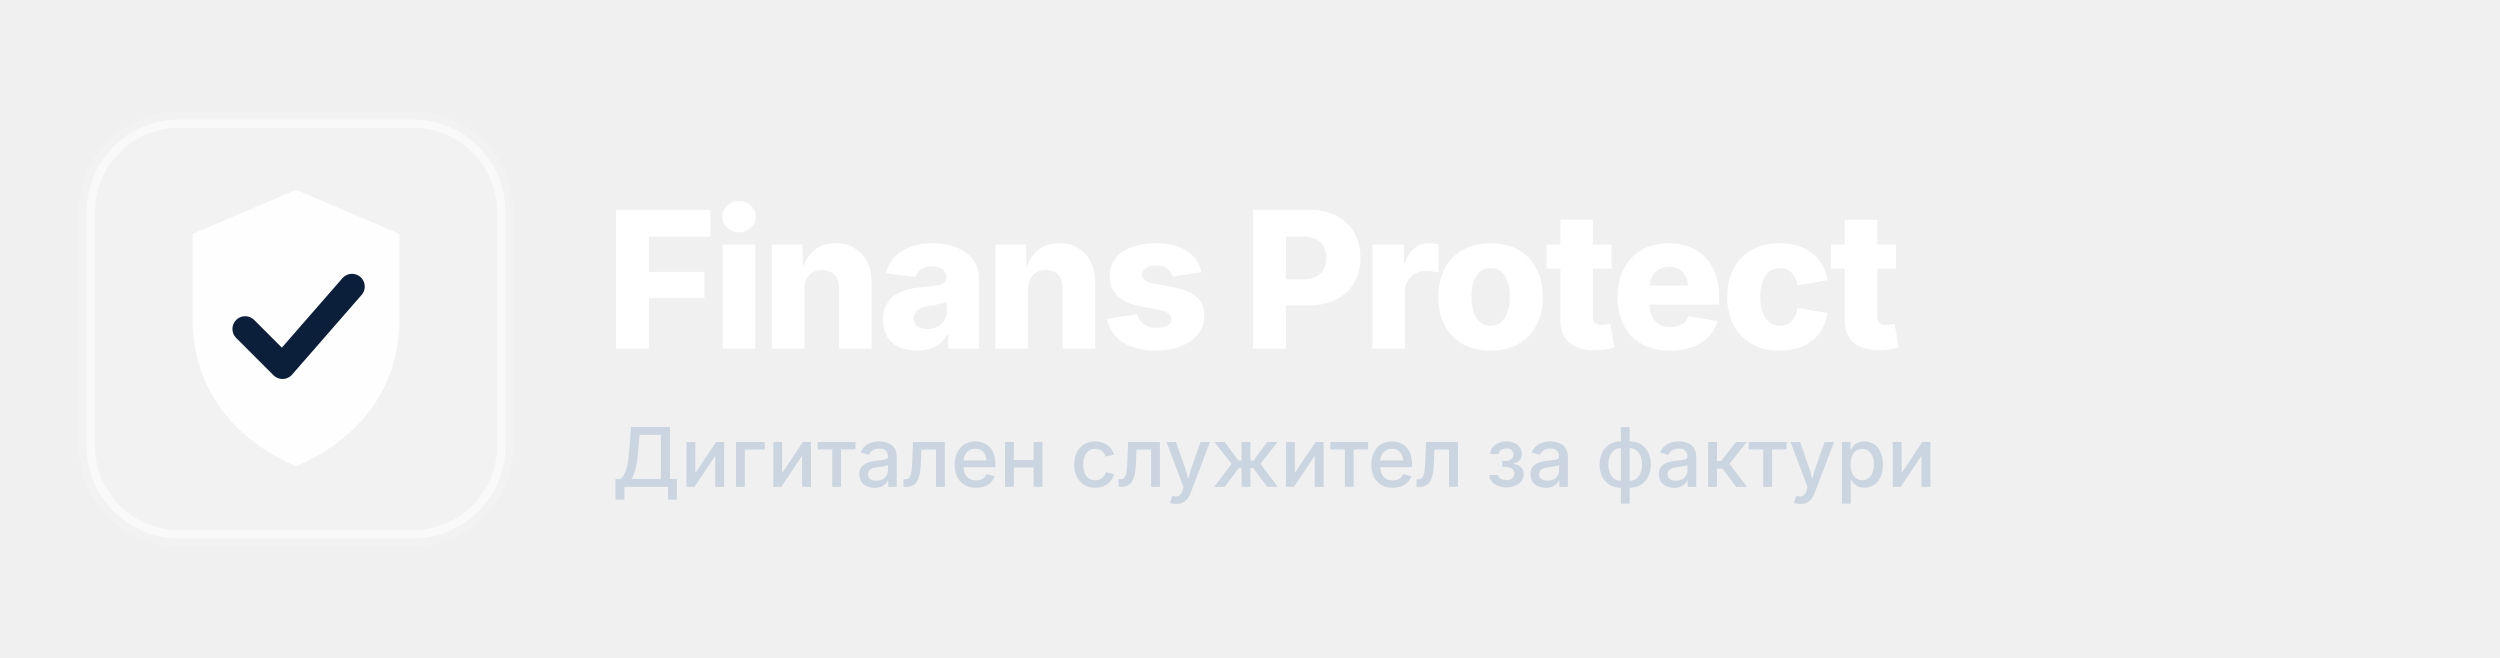
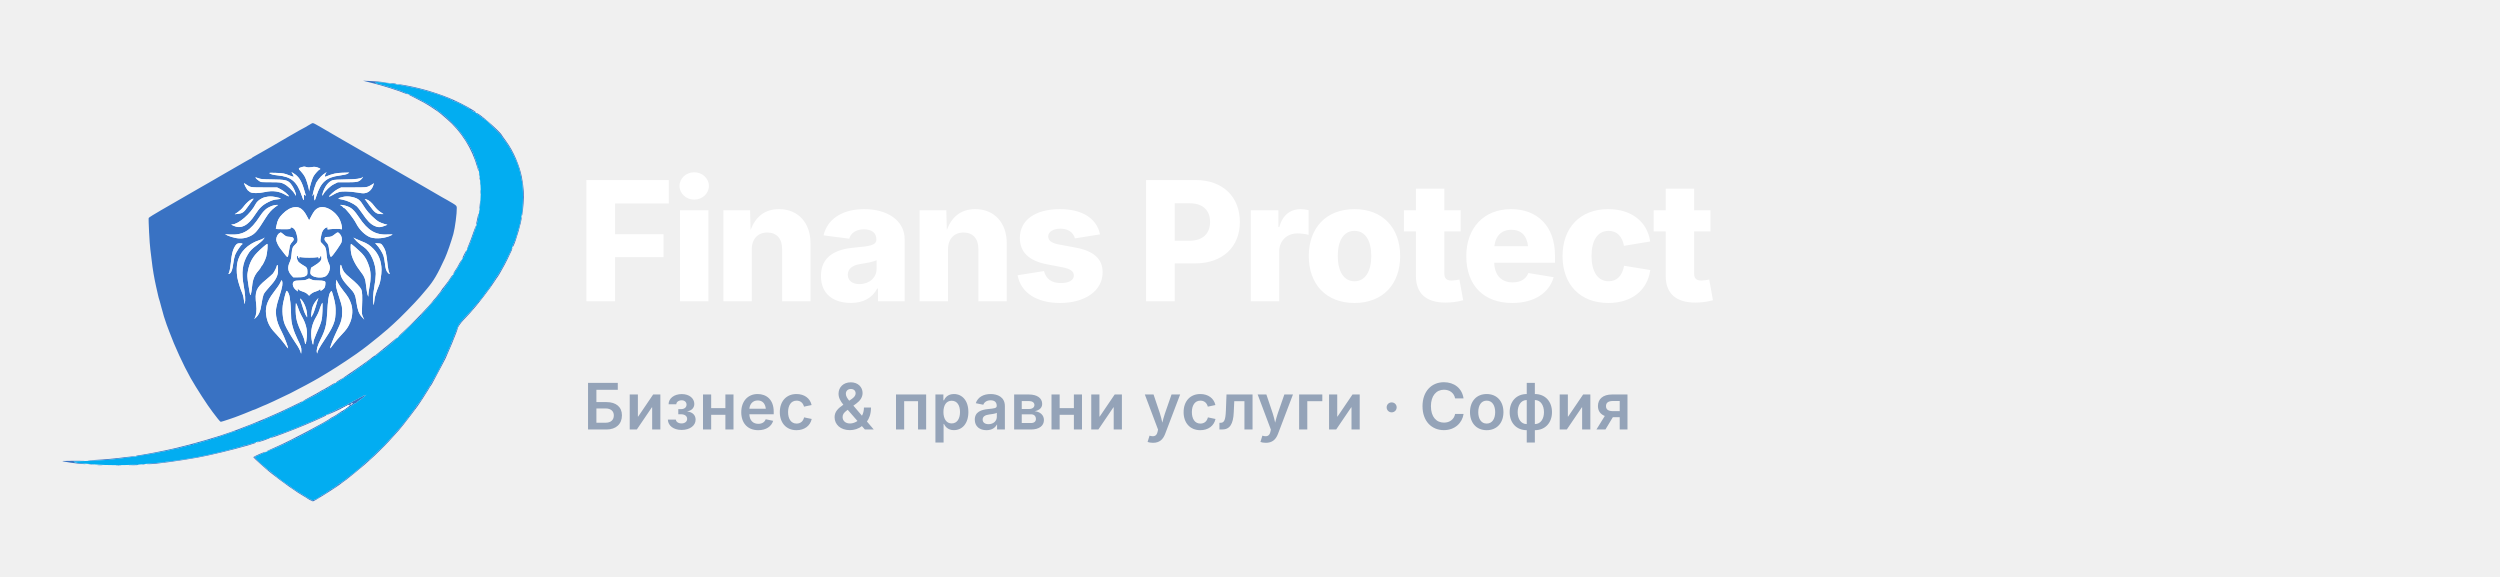
- <svg xmlns="http://www.w3.org/2000/svg" xmlns:xlink="http://www.w3.org/1999/xlink" viewBox="0 0 760 200" width="760" height="200" role="img" aria-label="Finans Protect">
+ <svg xmlns="http://www.w3.org/2000/svg" viewBox="0 0 780 180" width="780" height="180" role="img" aria-label="Finans Protect">
  <defs>
-     <symbol id="markWhite" viewBox="0 0 512 512">
-       <rect width="512" height="512" rx="116" fill="#FFFFFF" opacity="0.12" />
-       <rect x="14" y="14" width="484" height="484" rx="104" fill="none" stroke="#FFFFFF" stroke-width="10" opacity="0.5" />
-       <path d="M256 92 L378 144 V244 C378 326 330 386 256 418 C182 386 134 326 134 244 V144 Z" fill="#FFFFFF" opacity="0.96" />
-       <path d="M196 256 L240 300 L322 206" fill="none" stroke="#0B1F3A" stroke-width="30" stroke-linecap="round" stroke-linejoin="round" />
-     </symbol>
+     <g id="lionLogoMarkWhite" transform="translate(0, 960) scale(0.1, -0.1)">
+       <path fill="#3972C3" d="M6135 8432 c176 -45 439 -129 544 -174 24 -10 46 -17 48 -14 4 4 -17 14 -92 47 -11 4 -63 22 -115 39 -52 17 -102 34 -110 37 -8 3 -19 7 -25 8 -5 2 -39 12 -75 23 -36 11 -84 23 -107 27 -31 5 -40 10 -36 21 4 10 14 13 32 10 14 -3 67 -7 116 -10 l90 -4 -95 13 c-52 7 -156 16 -230 19 l-135 6 190 -48z M6450 8429 c60 -10 108 -9 55 2 -22 4 -53 8 -70 7 -22 0 -19 -3 15 -9z M6580 8410 c19 -5 71 -15 115 -24 129 -25 181 -36 256 -56 108 -29 157 -43 204 -58 28 -9 53 -17 58 -18 4 -1 8 -2 10 -4 1 -1 9 -3 17 -5 18 -4 141 -51 185 -70 17 -7 45 -19 63 -26 17 -8 32 -18 32 -22 0 -5 4 -6 8 -3 10 6 207 -88 217 -103 3 -6 10 -9 15 -6 4 3 13 -2 20 -10 7 -8 19 -15 27 -15 8 0 11 -4 8 -10 -3 -5 -1 -11 4 -11 6 -1 16 -2 21 -3 6 0 15 -8 20 -16 5 -8 10 -12 10 -7 0 4 11 0 25 -9 14 -9 25 -12 25 -8 -1 19 -229 147 -390 218 -237 106 -536 198 -810 250 -123 24 -223 35 -140 16z M6741 8236 c3 -3 69 -37 147 -75 78 -39 174 -92 213 -118 39 -26 78 -52 87 -58 32 -19 87 -59 123 -89 20 -17 62 -53 94 -81 255 -217 449 -523 538 -850 20 -74 25 -83 24 -48 -1 23 -4 40 -8 37 -4 -2 -10 16 -13 39 -4 24 -20 76 -36 116 -17 40 -30 80 -30 88 0 8 -8 27 -18 41 -21 31 -36 63 -34 75 1 4 -3 7 -9 7 -5 0 -8 4 -5 9 3 5 -1 15 -10 22 -9 7 -27 33 -40 58 -50 93 -159 233 -264 340 -47 47 -90 88 -95 91 -11 5 -49 36 -77 63 -10 9 -22 17 -26 17 -4 0 -25 16 -47 35 -21 20 -52 42 -69 50 -17 8 -44 26 -60 40 -16 14 -33 25 -37 25 -5 0 -41 19 -81 43 -40 23 -102 55 -138 72 -36 16 -71 34 -78 39 -14 10 -60 21 -51 12z M7935 7908 c3 -8 21 -22 40 -32 19 -11 35 -23 35 -28 0 -4 7 -8 16 -8 8 0 13 -4 10 -9 -3 -4 7 -14 22 -20 15 -7 34 -18 42 -25 37 -30 280 -279 276 -283 -2 -3 2 -12 9 -21 98 -119 147 -203 239 -402 29 -64 63 -173 77 -245 5 -27 11 -59 13 -70 2 -11 6 -31 10 -45 24 -95 25 -356 1 -570 -4 -43 -4 -43 5 -10 5 19 15 105 21 190 12 162 6 274 -27 455 -39 211 -147 461 -274 635 -39 52 -73 101 -77 109 -30 65 -460 437 -438 379z M5001 7705 c-29 -19 -55 -35 -58 -35 -5 0 -186 -101 -224 -125 -9 -5 -34 -20 -55 -31 -22 -12 -86 -50 -144 -84 -58 -35 -125 -74 -150 -88 -25 -14 -101 -58 -170 -97 -69 -40 -141 -81 -160 -91 -19 -10 -36 -22 -38 -26 -2 -5 -7 -8 -12 -8 -7 0 -98 -52 -530 -302 -85 -50 -175 -102 -200 -116 -25 -14 -88 -50 -140 -80 -52 -30 -108 -63 -125 -72 -16 -10 -75 -43 -130 -75 -55 -32 -113 -66 -130 -75 -16 -9 -48 -28 -71 -41 -23 -13 -134 -77 -248 -143 -114 -65 -210 -126 -214 -134 -7 -20 16 -467 29 -552 5 -36 16 -123 24 -195 16 -145 43 -302 75 -445 12 -52 28 -124 36 -159 8 -35 16 -67 19 -71 3 -4 18 -61 35 -126 30 -118 69 -246 95 -314 8 -19 30 -78 49 -130 90 -245 246 -584 369 -802 103 -181 297 -482 387 -598 28 -36 68 -89 90 -117 22 -29 46 -53 53 -53 15 0 267 85 312 105 17 7 62 25 100 39 39 15 89 36 113 46 23 11 47 20 52 20 5 0 43 16 84 35 41 19 77 35 80 35 12 0 316 141 471 218 151 76 419 220 500 269 28 17 95 57 150 90 178 106 517 332 630 421 6 4 39 30 75 57 80 61 314 252 355 291 17 16 60 54 95 86 97 84 377 370 465 473 42 50 95 113 119 140 117 138 184 252 314 535 41 91 107 281 147 422 29 105 63 366 60 458 -2 32 -7 39 -71 78 -38 24 -80 48 -94 55 -14 7 -56 31 -95 53 -112 66 -267 155 -310 180 -55 30 -349 200 -710 409 -142 82 -148 86 -267 154 -59 33 -121 69 -137 78 -16 10 -88 51 -158 91 -70 40 -135 77 -143 82 -79 47 -182 107 -215 125 -22 12 -70 41 -108 63 -37 23 -69 42 -72 42 -2 0 -30 16 -62 35 -32 19 -65 35 -73 35 -9 0 -39 -16 -69 -35z m-41 -735 c23 -7 53 -7 90 0 43 8 64 7 102 -6 26 -8 48 -20 48 -25 0 -5 -4 -9 -8 -9 -15 0 -83 -74 -109 -117 -25 -43 -72 -196 -74 -243 l-2 -25 -4 25 c-10 62 -46 179 -69 226 -14 28 -46 72 -71 98 -51 50 -50 58 7 74 47 14 50 14 90 2z m-312 -140 c45 -18 85 -31 88 -28 2 3 -5 23 -18 44 l-22 38 33 -20 c87 -50 140 -128 183 -269 33 -104 42 -146 28 -122 -18 29 -28 19 -26 -25 5 -76 -6 -71 -35 17 -85 252 -183 337 -419 360 -75 7 -136 23 -149 39 -7 8 28 9 122 5 119 -5 140 -9 215 -39z m651 34 c-7 -9 -15 -28 -17 -41 -2 -21 0 -24 15 -18 113 48 183 64 295 67 l116 3 -29 -19 c-19 -12 -71 -24 -142 -33 -232 -30 -329 -116 -407 -363 -26 -80 -28 -83 -34 -52 -4 17 -5 46 -1 62 7 34 -10 42 -20 9 -4 -11 -8 -19 -10 -17 -6 5 33 160 45 180 6 10 10 22 10 28 0 27 81 134 129 170 57 43 72 50 50 24z m-939 -109 c222 -2 268 -12 320 -71 35 -41 73 -113 89 -168 13 -49 7 -57 -13 -19 -28 55 -132 152 -192 181 -56 26 -67 27 -214 28 -200 0 -191 -1 -236 35 -61 48 -62 60 -1 37 45 -18 77 -21 247 -23z m1574 23 c-57 -67 -75 -72 -264 -73 l-165 0 -67 -33 c-65 -32 -155 -118 -187 -180 -19 -36 -22 -21 -7 30 34 110 101 196 173 219 24 8 108 13 225 14 176 2 267 13 293 36 18 17 18 9 -1 -13z m-1974 -144 c31 -17 59 -19 260 -19 l225 0 56 -28 c58 -28 149 -105 149 -125 0 -7 -22 2 -49 18 -112 69 -227 86 -373 54 -109 -24 -217 -23 -254 0 -16 11 -34 24 -39 30 -17 18 -52 79 -60 105 l-7 24 28 -20 c16 -11 45 -29 64 -39z m2164 12 c-21 -61 -71 -112 -125 -126 -37 -11 -61 -10 -149 6 -58 10 -150 19 -205 19 -107 0 -136 -8 -239 -68 -27 -15 -50 -26 -52 -24 -11 11 99 108 151 133 l60 29 220 0 c204 0 223 2 265 21 25 12 54 29 65 38 11 8 21 16 22 16 1 0 -5 -20 -13 -44z m-1704 -199 c106 -21 114 -33 29 -40 -57 -5 -92 -16 -154 -46 -102 -50 -158 -103 -230 -215 -71 -110 -131 -171 -202 -203 -63 -29 -114 -27 -186 6 -40 18 -41 19 -13 20 108 3 323 191 406 355 27 53 96 104 163 120 78 18 106 18 187 3z m1349 -2 c43 -10 80 -26 102 -44 34 -28 47 -45 121 -161 44 -67 166 -187 228 -223 25 -14 70 -32 99 -40 l54 -14 -43 -17 c-79 -32 -123 -32 -187 -1 -70 35 -121 87 -209 217 -37 54 -83 113 -103 129 -55 46 -169 98 -241 110 -83 14 -92 23 -38 37 99 26 128 27 217 7z m-1766 -72 c-22 -27 -58 -76 -81 -110 -54 -80 -88 -103 -160 -110 l-57 -6 55 37 c30 21 71 58 90 84 60 82 142 150 183 152 5 0 -9 -21 -30 -47z m2065 -1 c20 -15 55 -54 79 -87 26 -35 68 -76 100 -97 l57 -38 -35 0 c-88 0 -118 22 -211 152 -18 25 -44 61 -57 79 l-25 32 29 -7 c15 -4 44 -19 63 -34z m-1656 -100 c-68 -51 -113 -102 -169 -192 -142 -228 -179 -272 -269 -316 -80 -39 -166 -50 -258 -31 -42 9 -100 26 -129 40 l-52 24 88 -5 c230 -12 359 67 522 319 37 58 92 118 128 142 44 28 120 56 156 56 l35 1 -52 -38z m1229 24 c100 -30 148 -72 233 -200 158 -237 293 -317 516 -303 75 4 82 4 60 -9 -104 -57 -276 -75 -375 -40 -89 33 -192 132 -246 239 -51 98 -192 277 -219 277 -5 0 -10 3 -10 8 0 4 -12 15 -27 24 l-28 17 25 1 c14 0 46 -7 71 -14z m-738 -87 c20 -23 51 -70 68 -105 18 -35 33 -64 34 -64 1 0 18 33 38 73 21 39 48 84 61 99 74 82 186 80 304 -6 78 -58 127 -124 152 -204 21 -66 26 -127 11 -118 -13 9 -151 9 -203 1 -45 -7 -46 -6 -41 15 5 20 3 21 -18 15 -41 -11 -76 -59 -88 -117 -26 -134 -27 -124 19 -170 54 -54 61 -73 70 -183 6 -65 16 -106 35 -149 22 -46 26 -67 22 -101 -8 -52 -34 -102 -68 -128 -55 -41 -206 -31 -254 17 -19 19 -21 29 -15 74 3 28 8 53 11 55 2 2 29 18 59 37 90 55 120 88 120 132 0 21 -4 38 -10 38 -5 0 -10 -6 -10 -14 0 -7 -7 -19 -15 -26 -12 -10 -15 -9 -15 5 0 13 -6 15 -30 10 -42 -9 -216 -9 -269 0 -39 6 -43 5 -37 -10 5 -15 4 -16 -9 -5 -8 7 -15 19 -15 26 0 8 -4 14 -10 14 -18 0 -10 -63 12 -96 12 -17 47 -45 79 -63 75 -41 84 -53 84 -119 0 -53 -2 -57 -35 -76 -28 -17 -52 -21 -124 -21 l-88 0 -38 42 c-58 66 -65 135 -24 223 19 40 28 80 33 145 8 101 17 121 69 169 43 40 46 68 18 176 -17 67 -43 103 -83 115 -18 5 -23 2 -23 -12 0 -16 -11 -18 -130 -18 -110 0 -129 2 -126 15 3 8 8 31 11 50 17 90 40 134 105 200 71 72 139 111 210 120 60 8 106 -10 153 -61z m-343 -416 c37 -32 51 -38 102 -41 51 -4 61 -8 70 -28 9 -20 6 -29 -24 -63 -23 -25 -38 -52 -41 -77 -23 -151 -30 -184 -41 -184 -7 0 -33 27 -57 61 -24 33 -54 73 -67 87 -33 40 -72 122 -72 154 0 41 24 93 51 112 13 9 26 16 29 16 4 0 26 -17 50 -37z m984 7 c32 -38 42 -91 27 -141 -10 -34 -149 -234 -175 -251 -19 -13 -28 8 -38 89 -15 118 -16 121 -54 162 -28 31 -33 45 -28 65 6 24 11 26 56 26 54 0 75 9 128 52 43 35 52 35 84 -2z m-1341 -95 c-15 -20 -62 -61 -103 -92 -95 -71 -129 -105 -166 -168 -97 -162 -116 -315 -69 -566 24 -131 30 -239 16 -289 -5 -18 -9 -6 -14 48 -4 40 -14 90 -23 110 -120 283 -136 494 -51 672 58 120 188 224 343 274 28 9 60 23 70 31 28 21 28 19 -3 -20z m1722 -32 c90 -34 138 -64 202 -130 93 -94 142 -220 143 -368 0 -79 -20 -210 -39 -256 -57 -135 -82 -218 -88 -292 -5 -62 -9 -75 -14 -52 -14 62 -8 174 16 309 14 77 25 177 25 221 0 185 -92 390 -212 471 -57 38 -119 91 -152 131 l-27 32 38 -20 c21 -10 70 -31 108 -46z m-2085 -42 c0 -5 -4 -11 -8 -13 -19 -7 -102 -132 -120 -181 -11 -28 -25 -95 -32 -147 -13 -103 -30 -155 -58 -176 -27 -21 -32 -16 -15 18 9 18 22 87 29 157 14 142 28 208 57 266 32 67 55 85 104 85 24 0 43 -4 43 -9z m2458 -46 c46 -71 58 -123 80 -336 5 -47 16 -100 25 -117 18 -37 9 -41 -21 -9 -30 32 -42 70 -53 167 -5 47 -16 106 -25 132 -17 51 -76 147 -119 191 l-27 28 53 -3 c52 -3 55 -4 87 -53z m-2021 -42 c-4 -49 -14 -110 -22 -138 -18 -59 -63 -151 -82 -166 -7 -7 -13 -16 -13 -21 0 -6 -18 -30 -40 -56 -69 -78 -100 -154 -111 -273 -6 -57 -15 -120 -21 -139 -11 -33 -14 -25 -39 130 -18 106 -26 183 -23 215 17 151 77 288 164 375 70 70 172 159 184 159 5 1 6 -36 3 -86z m1528 32 c117 -99 171 -159 202 -225 76 -159 90 -282 53 -470 -11 -56 -20 -118 -20 -138 l-1 -37 -14 40 c-7 22 -18 89 -24 149 -13 128 -27 162 -112 272 -71 93 -135 218 -149 293 -12 66 -13 174 -2 169 5 -1 35 -25 67 -53z m-192 -434 c15 -23 62 -69 105 -103 107 -87 178 -160 198 -205 18 -40 21 -113 13 -323 -4 -103 -2 -120 18 -160 l22 -45 -45 50 c-51 57 -75 126 -94 265 -15 113 -37 159 -114 238 -136 142 -169 204 -170 317 0 91 13 115 29 52 6 -25 24 -64 38 -86z m-1152 77 c5 -140 -24 -207 -147 -338 -47 -51 -94 -110 -104 -133 -10 -23 -26 -94 -35 -157 -18 -131 -45 -197 -101 -250 -29 -27 -33 -30 -21 -10 29 47 40 138 28 236 -28 232 -5 292 174 439 55 46 108 93 117 104 24 28 68 117 68 136 0 8 5 15 10 15 6 0 11 -19 11 -42z m696 -228 c45 0 94 -5 109 -10 25 -10 26 -13 22 -62 -4 -42 -11 -57 -37 -80 -30 -27 -59 -38 -46 -19 9 16 -12 22 -25 6 -6 -8 -36 -21 -65 -30 -30 -8 -66 -28 -82 -43 l-28 -29 -28 28 c-16 16 -52 36 -82 44 -29 9 -59 22 -65 30 -18 22 -32 18 -25 -6 l7 -22 -31 22 c-61 43 -81 126 -39 155 16 11 47 16 108 16 63 1 94 6 120 19 33 18 35 18 70 0 26 -14 55 -19 117 -19z m-620 -85 c-3 -27 -26 -113 -51 -190 -59 -179 -70 -251 -57 -348 13 -89 36 -156 100 -280 43 -82 116 -276 108 -284 -2 -2 -30 34 -62 78 -33 45 -88 111 -123 147 -121 124 -166 200 -191 320 -32 154 1 271 121 429 73 95 104 142 124 184 17 39 18 40 27 17 5 -12 6 -45 4 -73z m1065 -94 c82 -102 106 -142 135 -225 34 -96 29 -217 -12 -321 -36 -90 -65 -131 -160 -230 -43 -44 -102 -114 -133 -157 -30 -43 -57 -76 -59 -75 -9 9 55 176 111 292 83 169 99 226 99 345 0 84 -5 109 -43 225 -63 194 -73 238 -65 291 l6 46 30 -58 c17 -32 57 -91 91 -133z m-951 -58 c20 -46 39 -235 39 -386 0 -117 38 -253 115 -411 61 -123 65 -137 64 -197 -1 -35 -3 -55 -6 -44 -9 44 -40 105 -99 190 -78 116 -154 246 -181 310 -42 98 -55 256 -32 381 10 55 46 189 56 207 8 14 25 -5 44 -50z m775 -31 c36 -121 48 -213 41 -315 -10 -150 -45 -234 -188 -447 -89 -133 -129 -204 -130 -234 -1 -18 -2 -18 -8 4 -12 44 9 119 64 230 83 165 105 251 116 460 11 218 25 316 51 358 11 18 23 30 26 27 3 -3 16 -40 28 -83z m-519 -120 c34 -53 63 -153 63 -222 l0 -35 -24 40 c-13 22 -34 74 -46 115 -12 41 -30 99 -40 128 -16 46 -16 51 -2 40 8 -7 31 -37 49 -66z m254 61 c-5 -10 -23 -67 -40 -127 -18 -60 -43 -128 -57 -150 l-26 -41 6 71 c7 82 19 123 55 179 38 60 86 113 62 68z m-342 -171 c11 -35 35 -89 53 -120 76 -132 104 -240 93 -361 -11 -134 -28 -172 -37 -88 -3 23 -17 67 -31 97 -113 245 -127 300 -127 488 1 87 2 95 14 72 8 -14 23 -53 35 -88z m419 -34 c-6 -160 -14 -189 -107 -398 -31 -72 -51 -129 -51 -152 0 -66 -17 -41 -30 43 -24 153 1 275 86 416 19 32 39 76 45 98 13 48 49 135 57 135 2 0 2 -64 0 -142z M7972 6840 c0 -19 2 -27 5 -17 2 9 2 25 0 35 -3 9 -5 1 -5 -18z M7982 6770 c0 -19 2 -27 5 -17 2 9 2 25 0 35 -3 9 -5 1 -5 -18z M7993 6685 c0 -27 2 -38 4 -22 2 15 2 37 0 50 -2 12 -4 0 -4 -28z M8003 6535 c0 -33 2 -45 4 -27 2 18 2 45 0 60 -2 15 -4 0 -4 -33z M7986 6314 c-4 -42 -5 -78 -2 -81 2 -2 7 30 11 72 4 42 5 78 3 81 -3 2 -8 -30 -12 -72z M7972 6195 c0 -16 2 -22 5 -12 2 9 2 23 0 30 -3 6 -5 -1 -5 -18z M7950 6103 c-6 -32 -16 -75 -21 -97 -6 -21 -8 -40 -5 -43 4 -5 26 62 31 97 2 8 6 34 10 58 11 64 -2 51 -15 -15z M8710 6095 c-1 -5 -4 -23 -6 -40 -5 -48 -46 -199 -57 -213 -5 -7 -7 -15 -4 -18 6 -6 -42 -145 -69 -198 -18 -38 -18 -70 0 -36 44 80 151 452 143 494 -2 12 -5 17 -7 11z M7875 5833 c-21 -65 -56 -158 -77 -207 -21 -49 -36 -91 -34 -94 3 -2 10 7 16 22 5 15 21 50 34 79 33 69 117 317 108 317 -4 0 -25 -53 -47 -117z M8540 5535 c-28 -73 -181 -366 -206 -396 -8 -8 -14 -20 -14 -25 0 -5 -16 -29 -35 -53 -19 -24 -35 -48 -35 -53 0 -11 -51 -81 -63 -86 -4 -2 -5 -7 -2 -12 2 -4 -5 -18 -16 -31 -12 -13 -32 -41 -45 -61 -13 -21 -29 -38 -36 -38 -6 0 -8 -3 -5 -6 4 -4 -7 -23 -24 -43 -16 -20 -33 -40 -37 -46 -35 -48 -51 -63 -58 -57 -5 4 -6 3 -2 -1 6 -8 -17 -40 -69 -93 -13 -13 -23 -26 -23 -29 0 -8 -40 -53 -124 -139 -33 -34 -60 -63 -61 -66 0 -3 -14 -19 -31 -36 -31 -32 -42 -56 -89 -179 -15 -38 -30 -74 -33 -80 -7 -11 -9 -17 -11 -39 0 -8 -8 -22 -17 -30 -8 -9 -13 -16 -10 -16 16 0 -143 -345 -256 -555 -61 -113 -230 -393 -251 -416 -10 -10 -14 -19 -10 -19 4 0 3 -4 -2 -8 -6 -4 -26 -31 -44 -59 -18 -29 -37 -53 -42 -53 -5 0 -9 -7 -9 -15 0 -9 -7 -18 -15 -21 -8 -4 -13 -10 -10 -14 3 -4 -7 -21 -23 -37 -15 -17 -28 -34 -29 -39 -2 -5 -14 -21 -28 -36 -14 -14 -25 -31 -25 -37 0 -6 -4 -11 -9 -11 -5 0 -12 -8 -15 -17 -4 -10 -24 -37 -46 -61 -22 -24 -40 -46 -40 -49 0 -3 -21 -29 -47 -57 -27 -29 -63 -70 -81 -91 -55 -67 -247 -273 -254 -274 -5 -1 -51 -45 -103 -98 -52 -54 -95 -95 -95 -91 0 7 -38 -26 -129 -112 -26 -25 -63 -56 -80 -70 -18 -14 -49 -40 -69 -57 -21 -18 -41 -33 -45 -33 -4 0 -20 -12 -36 -27 -37 -37 -157 -123 -170 -123 -5 0 -14 -6 -18 -13 -4 -8 -21 -22 -38 -33 -16 -10 -36 -24 -43 -31 -7 -7 -20 -13 -28 -13 -8 0 -14 -4 -14 -10 0 -5 -6 -10 -13 -10 -7 0 -24 -10 -37 -22 -25 -23 -71 -52 -102 -64 -10 -3 -18 -11 -18 -16 0 -5 -4 -6 -10 -3 -5 3 -10 2 -10 -4 0 -5 -15 -18 -32 -29 -41 -26 -118 -52 -118 -42 0 5 -10 12 -22 16 -20 6 -95 51 -108 64 -3 3 -21 13 -40 24 -19 10 -59 35 -89 55 -29 20 -62 41 -72 47 -11 6 -32 22 -47 36 -15 13 -34 27 -43 30 -27 10 -260 189 -266 204 -3 8 -9 12 -13 9 -5 -3 -18 7 -29 21 -12 15 -21 24 -21 20 0 -4 -6 -1 -14 6 -7 7 -35 31 -62 53 -27 22 -78 69 -113 105 l-63 65 33 13 c60 24 169 76 166 78 -9 9 -217 -82 -217 -95 0 -9 223 -209 302 -272 213 -169 470 -350 588 -415 19 -10 37 -21 40 -24 12 -13 100 -60 112 -60 21 0 446 269 487 308 8 7 26 21 40 30 14 9 35 24 46 33 11 10 77 62 147 117 242 193 483 419 671 632 56 63 107 120 113 125 17 16 121 148 217 275 48 63 90 120 94 125 34 43 176 262 203 310 18 33 38 65 44 70 6 6 21 30 33 55 13 25 39 74 59 110 20 36 63 117 96 180 32 63 63 122 68 130 4 8 18 40 30 70 13 30 36 83 51 118 16 34 29 65 29 67 0 3 8 24 19 48 28 63 81 202 81 213 0 24 48 95 104 154 33 36 86 92 117 125 114 123 351 429 429 555 18 30 41 64 51 75 9 11 34 52 54 90 21 39 41 75 45 80 13 17 128 248 144 289 9 22 14 41 11 44 -2 3 -9 -8 -15 -23z M7715 5450 c-37 -74 -41 -94 -12 -60 9 11 15 20 12 20 -3 0 6 23 21 51 14 28 23 53 20 56 -2 3 -21 -27 -41 -67z M7636 5300 c-20 -34 -36 -64 -36 -66 0 -3 -18 -32 -41 -65 -22 -33 -39 -63 -36 -65 3 -3 21 19 40 48 55 85 119 199 114 204 -2 3 -21 -23 -41 -56z M7486 5053 c-14 -21 -38 -56 -52 -78 -15 -22 -46 -63 -70 -92 -24 -28 -44 -54 -44 -58 0 -8 -105 -143 -124 -160 -7 -5 -19 -20 -27 -32 -50 -73 -394 -430 -528 -548 -44 -38 -80 -74 -80 -78 -1 -13 98 76 248 222 74 72 138 131 143 131 4 0 8 6 8 14 0 7 17 29 38 48 20 18 55 56 76 83 22 28 45 55 51 60 6 6 39 44 74 85 36 41 69 78 75 82 6 4 7 8 3 8 -4 0 1 10 13 23 48 53 82 97 75 97 -5 0 3 10 16 23 13 13 33 38 43 57 10 19 26 44 35 55 35 43 63 87 58 92 -3 3 -17 -12 -31 -34z M6505 3963 c-45 -40 -147 -123 -244 -200 -36 -29 -73 -59 -81 -66 -8 -8 -25 -19 -37 -26 -12 -6 -27 -17 -35 -24 -30 -29 -284 -209 -423 -300 -44 -29 -81 -55 -83 -59 -2 -5 -8 -8 -13 -8 -10 0 -119 -69 -119 -75 0 -10 25 0 44 18 11 9 26 17 33 17 7 0 13 4 13 9 0 5 13 14 30 21 16 7 42 23 57 36 15 12 30 21 35 18 4 -3 8 0 8 7 0 7 3 10 6 6 3 -3 11 -1 18 4 12 11 109 83 153 114 15 11 30 20 33 20 3 0 16 10 30 23 13 12 30 22 37 22 7 0 13 4 13 9 0 12 162 126 173 123 5 -1 6 2 3 7 -5 8 6 17 24 19 3 1 27 21 54 47 27 25 51 43 54 40 3 -2 24 12 47 33 22 20 61 54 86 75 81 70 131 118 128 121 -2 2 -22 -12 -44 -31z M5350 3139 c-52 -32 -99 -58 -103 -59 -5 0 -21 -8 -35 -19 -15 -10 -47 -30 -72 -43 -115 -64 -158 -87 -198 -107 -24 -13 -42 -25 -39 -28 3 -3 45 17 94 43 48 27 94 49 101 50 8 2 22 10 33 20 10 9 19 13 19 8 0 -5 4 -4 8 3 9 14 133 86 150 86 6 0 12 4 12 8 0 4 29 24 65 43 58 33 89 58 68 55 -4 -1 -51 -27 -103 -60z M5970 2981 c-8 -6 -17 -8 -21 -5 -4 2 -10 -3 -13 -12 -3 -8 -10 -13 -14 -10 -5 3 -24 -6 -42 -19 -18 -13 -37 -22 -41 -19 -5 3 -9 1 -9 -4 0 -6 -14 -15 -32 -21 -17 -6 -40 -19 -50 -28 -10 -9 -18 -13 -18 -8 0 4 -6 3 -12 -3 -27 -22 -166 -91 -172 -85 -3 4 -6 0 -6 -7 0 -7 -3 -10 -7 -7 -3 4 -11 2 -18 -3 -19 -16 -129 -70 -142 -70 -7 0 -13 -4 -13 -9 0 -5 -10 -11 -22 -14 -12 -4 -20 -9 -16 -12 6 -6 176 70 302 135 49 26 82 38 88 32 9 -9 -257 -194 -300 -209 -9 -3 -26 -14 -37 -23 -61 -51 -682 -380 -905 -479 -181 -80 -210 -94 -207 -97 2 -2 41 12 88 32 46 19 91 38 99 41 8 3 35 15 60 28 25 13 47 24 50 24 9 0 45 15 50 20 9 10 174 91 186 91 5 0 25 11 44 25 18 13 49 30 68 36 19 6 53 24 76 39 22 16 44 26 48 24 5 -3 8 0 8 5 0 6 4 11 9 11 5 0 64 32 130 70 67 39 124 70 127 70 3 0 32 18 64 40 32 22 62 40 65 40 4 0 25 13 48 29 69 47 102 66 110 63 4 -1 7 2 7 7 0 5 35 31 78 57 42 26 79 50 82 54 11 12 65 44 73 42 4 -1 7 2 7 7 0 4 18 20 40 35 23 15 51 35 63 46 12 11 31 26 42 34 22 17 9 22 -15 7z m-210 -146 c-7 -8 -20 -15 -29 -15 -11 1 -8 5 9 15 32 18 35 18 20 0z M4715 2795 c-262 -130 -647 -294 -965 -412 -36 -13 -87 -32 -115 -42 -197 -74 -669 -211 -960 -279 -209 -49 -533 -112 -653 -128 -20 -2 -38 -7 -41 -9 -9 -10 45 -4 153 15 131 24 321 60 356 67 14 3 32 7 40 8 8 1 22 5 30 8 25 9 114 28 140 29 14 1 30 5 35 8 9 6 60 20 130 35 11 2 35 9 54 14 19 6 37 9 39 6 3 -2 14 2 26 10 11 8 31 15 43 15 13 0 64 14 113 30 50 17 102 31 116 32 13 1 24 6 24 11 0 4 6 7 13 6 6 -1 21 1 32 5 11 4 32 12 46 17 14 6 35 11 47 12 12 1 22 4 22 7 0 3 28 13 63 24 34 10 87 29 117 41 57 24 109 38 123 33 4 -2 11 2 15 8 6 9 326 137 372 149 8 2 17 4 20 5 3 1 8 2 13 1 4 0 7 3 7 9 0 5 7 6 17 3 11 -4 14 -3 9 5 -4 7 -2 12 5 12 7 0 78 30 158 66 80 36 154 68 165 70 10 2 27 11 36 19 10 9 24 18 32 19 7 1 50 21 94 44 45 22 84 38 88 35 3 -4 6 -1 6 6 0 7 5 9 10 6 6 -3 10 -2 10 3 0 8 33 24 50 24 3 0 14 9 24 19 11 11 18 19 15 19 -2 -1 -80 -39 -174 -85z M5259 2624 c-9 -8 -22 -16 -30 -18 -8 -1 -45 -17 -84 -35 -38 -18 -79 -37 -90 -42 -11 -4 -42 -17 -70 -29 -27 -12 -54 -23 -60 -24 -5 -1 -20 -8 -33 -15 -13 -7 -40 -18 -60 -26 -45 -17 -109 -42 -224 -88 -49 -19 -88 -33 -88 -30 0 3 -7 0 -15 -7 -8 -7 -15 -10 -15 -7 0 3 -12 0 -27 -8 -15 -8 -30 -12 -35 -9 -4 3 -8 1 -8 -5 0 -6 -7 -8 -15 -5 -8 4 -15 1 -15 -5 0 -6 -9 -11 -19 -11 -11 0 -23 -4 -26 -10 -3 -5 -4 -10 -1 -10 6 0 139 46 186 65 19 7 71 27 115 44 160 60 395 158 560 234 101 46 118 57 89 57 -11 0 -27 -7 -35 -16z M4208 2207 c-65 -22 -116 -42 -114 -44 10 -11 236 68 236 82 0 3 -1 4 -2 3 -2 0 -56 -19 -120 -41z M4049 2155 c-3 -2 -14 -6 -25 -8 -10 -2 -26 -7 -34 -10 -41 -16 -124 -36 -131 -31 -5 3 -9 1 -9 -5 0 -8 -17 -14 -80 -26 -3 -1 -30 -8 -60 -17 -124 -37 -485 -123 -554 -133 -12 -1 -28 -5 -36 -8 -30 -11 -521 -89 -573 -91 -29 -2 -58 -5 -63 -8 -5 -3 -43 -8 -84 -12 -41 -3 -109 -8 -150 -12 -85 -7 -105 -14 -39 -14 109 0 547 60 844 114 227 42 589 129 882 213 123 36 166 53 131 53 -8 0 -17 -2 -19 -5z M1805 1904 c-158 -22 -389 -43 -536 -50 -73 -4 -136 -9 -139 -12 -4 -4 265 5 365 13 84 6 453 53 470 60 21 8 -65 2 -160 -11z M730 1824 c124 -25 383 -53 369 -40 -5 5 -125 19 -152 18 -9 -1 -29 5 -43 13 -24 12 -17 14 76 14 57 0 105 3 108 6 3 3 -91 4 -209 4 -206 -1 -211 -2 -149 -15z M1158 1773 c23 -2 59 -2 80 0 20 2 1 4 -43 4 -44 0 -61 -2 -37 -4z M1930 1770 l-85 -6 88 -2 c52 -1 87 2 87 8 0 6 -1 9 -2 8 -2 -1 -41 -5 -88 -8z M2083 1773 c15 -2 39 -2 55 0 15 2 2 4 -28 4 -30 0 -43 -2 -27 -4z M1313 1763 c20 -2 54 -2 75 0 20 2 3 4 -38 4 -41 0 -58 -2 -37 -4z M1638 1753 c23 -2 59 -2 80 0 20 2 1 4 -43 4 -44 0 -61 -2 -37 -4z" />
+       <path fill="#FFFFFF" d="M4870 6968 c-57 -16 -58 -24 -7 -74 25 -26 57 -70 71 -98 23 -47 59 -164 69 -226 l4 -25 2 25 c2 47 49 200 74 243 26 43 94 117 109 117 4 0 8 4 8 9 0 5 -22 17 -48 25 -38 13 -59 14 -102 6 -37 -7 -67 -7 -90 0 -40 12 -43 12 -90 -2z M4311 6864 c13 -16 74 -32 149 -39 236 -23 334 -108 419 -360 29 -88 40 -93 35 -17 -2 44 8 54 26 25 14 -24 5 18 -28 122 -43 141 -96 219 -183 269 l-33 20 22 -38 c13 -21 20 -41 18 -44 -3 -3 -43 10 -88 28 -75 30 -96 34 -215 39 -94 4 -129 3 -122 -5z M5249 6840 c-48 -36 -129 -143 -129 -170 0 -6 -4 -18 -10 -28 -12 -20 -51 -175 -45 -180 2 -2 6 6 10 17 10 33 27 25 20 -9 -4 -16 -3 -45 1 -62 6 -31 8 -28 34 52 78 247 175 333 407 363 71 9 123 21 142 33 l29 19 -116 -3 c-112 -3 -182 -19 -295 -67 -15 -6 -17 -3 -15 18 2 13 10 32 17 41 22 26 7 19 -50 -24z M4068 6785 c13 -23 84 -75 106 -77 11 -1 91 -2 176 -2 147 -1 158 -2 214 -28 60 -29 164 -126 192 -181 20 -38 26 -30 13 19 -16 55 -54 127 -89 168 -52 59 -98 69 -320 71 -170 2 -202 5 -247 23 -37 14 -51 16 -45 7z M5935 6791 c-26 -23 -117 -34 -293 -36 -117 -1 -201 -6 -225 -14 -72 -23 -139 -109 -173 -219 -15 -51 -12 -66 7 -30 32 62 122 148 187 180 l67 33 165 0 c189 1 207 6 264 73 19 22 19 30 1 13z M3875 6669 c8 -26 43 -87 60 -105 5 -6 23 -19 39 -30 37 -23 145 -24 254 0 146 32 261 15 373 -54 27 -16 49 -25 49 -18 0 20 -91 97 -149 125 l-56 28 -225 0 c-241 0 -241 0 -324 58 l-28 20 7 -24z M6115 6674 c-11 -9 -40 -26 -65 -38 -42 -19 -61 -21 -265 -21 l-220 0 -60 -29 c-52 -25 -162 -122 -151 -133 2 -2 25 9 52 24 103 60 132 68 239 68 55 0 147 -9 205 -19 88 -16 112 -17 149 -6 54 14 104 65 125 126 8 24 14 44 13 44 -1 0 -11 -8 -22 -16z M4233 6444 c-67 -16 -136 -67 -163 -120 -83 -164 -298 -352 -406 -355 -28 -1 -27 -2 13 -20 141 -65 258 -6 388 197 72 112 128 165 230 215 62 30 97 41 154 46 85 7 77 19 -29 40 -81 15 -109 15 -187 -3z M5615 6454 c-65 -14 -105 -28 -98 -34 4 -4 37 -13 73 -19 72 -12 186 -64 241 -110 20 -16 66 -75 103 -129 88 -130 139 -182 209 -217 64 -31 108 -31 187 1 l43 17 -54 14 c-29 8 -74 26 -99 40 -62 36 -184 156 -228 223 -74 116 -87 133 -121 161 -51 41 -180 68 -256 53z M3995 6406 c-37 -17 -100 -76 -145 -138 -19 -26 -60 -63 -90 -84 l-55 -37 57 6 c72 7 106 30 160 110 23 34 59 83 81 110 41 50 40 54 -8 33z M6001 6381 c13 -18 39 -54 57 -79 93 -130 123 -152 211 -152 l35 0 -57 38 c-32 21 -74 62 -100 97 -48 67 -100 110 -142 121 l-29 7 25 -32z M4347 6290 c-86 -36 -140 -83 -202 -179 -163 -252 -292 -331 -522 -319 l-88 5 52 -24 c29 -14 87 -31 129 -40 92 -19 178 -8 258 31 90 44 127 88 269 316 56 90 101 141 169 192 l52 38 -35 -1 c-19 0 -55 -9 -82 -19z M5573 6292 c15 -9 27 -20 27 -24 0 -5 5 -8 10 -8 27 0 168 -179 219 -277 54 -107 157 -206 246 -239 99 -35 271 -17 375 40 22 13 15 13 -60 9 -223 -14 -358 66 -516 303 -59 89 -112 147 -158 171 -39 20 -116 43 -146 43 l-25 -1 28 -17z M4750 6270 c-71 -9 -139 -48 -210 -120 -65 -66 -88 -110 -105 -200 -3 -19 -8 -42 -11 -50 -3 -13 16 -15 126 -15 119 0 130 2 130 18 0 14 5 17 23 12 40 -12 66 -48 83 -115 28 -108 25 -136 -18 -176 -52 -48 -61 -68 -69 -169 -5 -65 -14 -105 -33 -145 -41 -88 -34 -157 24 -223 l38 -42 88 0 c72 0 96 4 124 21 33 19 35 23 35 76 0 66 -9 78 -84 119 -32 18 -67 46 -79 63 -22 33 -30 96 -12 96 6 0 10 -6 10 -14 0 -7 7 -19 15 -26 13 -11 14 -10 9 5 -6 15 -2 16 37 10 53 -9 227 -9 269 0 24 5 30 3 30 -10 0 -14 3 -15 15 -5 8 7 15 19 15 26 0 8 5 14 10 14 6 0 10 -17 10 -38 0 -44 -30 -77 -120 -132 -30 -19 -57 -35 -59 -37 -3 -2 -8 -27 -11 -55 -6 -45 -4 -55 15 -74 48 -48 199 -58 254 -17 34 26 60 76 68 128 4 34 0 55 -22 101 -19 43 -29 84 -35 149 -9 110 -16 129 -70 183 -46 46 -45 36 -19 170 12 58 47 106 88 117 21 6 23 5 18 -15 -5 -21 -4 -22 41 -15 52 8 190 8 203 -1 15 -9 10 52 -11 118 -56 181 -273 319 -399 253 -47 -24 -75 -58 -118 -142 -20 -40 -37 -73 -38 -73 -1 0 -16 29 -34 64 -61 124 -133 178 -221 166z M4481 5814 c-27 -19 -51 -71 -51 -112 0 -32 39 -114 72 -154 13 -14 43 -54 67 -87 24 -34 50 -61 57 -61 11 0 18 33 41 184 3 25 18 52 41 77 30 34 33 43 24 63 -9 20 -19 24 -70 28 -51 3 -65 9 -102 41 -24 20 -46 37 -50 37 -3 0 -16 -7 -29 -16z M5460 5802 c-53 -43 -74 -52 -128 -52 -45 0 -50 -2 -56 -26 -5 -20 0 -34 28 -65 38 -41 39 -44 54 -162 10 -81 19 -102 38 -89 26 17 165 217 175 251 15 50 5 103 -27 141 -32 37 -41 37 -84 2z M4206 5725 c-10 -8 -42 -22 -70 -31 -203 -66 -348 -213 -385 -392 -14 -66 -14 -177 -1 -262 10 -59 55 -200 94 -292 9 -20 19 -70 23 -110 5 -54 9 -66 14 -48 14 50 8 158 -16 289 -47 251 -28 404 69 566 37 63 71 97 166 168 41 31 88 72 103 92 31 39 31 41 3 20z M5806 5707 c33 -40 95 -93 152 -131 120 -81 212 -286 212 -471 0 -44 -11 -144 -25 -221 -24 -135 -30 -247 -16 -309 5 -23 9 -10 14 52 6 74 31 157 88 292 19 46 39 177 39 256 -1 148 -50 274 -143 368 -64 66 -112 96 -202 130 -38 15 -87 36 -108 46 l-38 20 27 -32z M3733 5618 c-53 -58 -79 -146 -97 -329 -7 -70 -20 -139 -29 -157 -17 -34 -12 -39 15 -18 28 21 45 73 58 176 7 52 21 119 32 147 18 49 101 174 120 181 23 10 3 22 -35 22 -32 0 -49 -6 -64 -22z M6185 5613 c43 -44 102 -140 119 -191 9 -26 20 -85 25 -132 11 -97 23 -135 53 -167 30 -32 39 -28 21 9 -9 17 -20 70 -25 117 -22 213 -34 265 -80 336 -32 49 -35 50 -87 53 l-53 3 27 -28z M4205 5577 c-160 -138 -226 -234 -259 -372 -26 -113 -26 -153 3 -325 25 -155 28 -163 39 -130 6 19 15 82 21 139 11 119 42 195 111 273 22 26 40 50 40 56 0 5 6 14 13 21 19 15 64 107 82 166 18 59 32 225 19 224 -5 0 -36 -23 -69 -52z M5730 5572 c0 -136 50 -265 159 -406 85 -110 99 -144 112 -272 6 -60 17 -127 24 -149 l14 -40 1 37 c0 20 9 82 20 138 26 134 26 248 -1 336 -34 114 -78 194 -139 254 -60 59 -168 153 -182 158 -4 2 -8 -23 -8 -56z M5555 5260 c-5 -8 -9 -46 -9 -85 1 -113 34 -175 170 -317 77 -79 99 -125 114 -238 19 -139 43 -208 94 -265 l45 -50 -22 45 c-20 40 -22 57 -18 160 8 210 5 283 -13 323 -20 45 -91 118 -198 205 -87 69 -126 121 -143 189 -8 32 -14 42 -20 33z M4440 5245 c0 -19 -44 -108 -68 -136 -9 -11 -62 -58 -117 -104 -179 -147 -202 -207 -174 -439 12 -98 1 -189 -28 -236 -12 -20 -8 -17 21 10 56 53 83 119 101 250 9 63 25 134 35 157 10 23 57 82 104 133 93 99 144 187 147 255 3 74 -1 125 -11 125 -5 0 -10 -7 -10 -15z M4970 5009 c-26 -13 -57 -18 -120 -19 -61 0 -92 -5 -108 -16 -42 -29 -22 -112 39 -155 l31 -22 -7 22 c-7 24 7 28 25 6 6 -8 36 -21 65 -30 30 -8 66 -28 82 -44 l28 -28 28 29 c16 15 52 35 82 43 29 9 59 22 65 30 13 16 34 10 25 -6 -13 -19 16 -8 46 19 26 23 33 38 37 80 4 49 3 52 -22 62 -15 5 -64 10 -109 10 -62 0 -91 5 -117 19 -35 18 -37 18 -70 0z M4506 4961 c-20 -42 -51 -89 -124 -184 -120 -158 -153 -275 -121 -429 25 -120 70 -196 191 -320 35 -36 90 -102 123 -147 32 -44 60 -80 62 -78 8 8 -65 202 -108 284 -64 124 -87 191 -100 280 -13 97 -2 169 57 348 48 148 62 225 47 263 -9 23 -10 22 -27 -17z M5475 4956 c-8 -53 2 -97 65 -291 38 -116 43 -141 43 -225 0 -119 -16 -176 -99 -345 -56 -116 -120 -283 -111 -292 2 -1 29 32 59 75 31 43 90 113 133 157 95 99 124 140 160 230 41 104 46 225 12 321 -29 83 -53 123 -135 225 -34 42 -74 101 -91 133 l-30 58 -6 -46z M4607 4803 c-10 -18 -46 -152 -56 -207 -23 -125 -10 -283 32 -381 27 -64 103 -194 181 -310 59 -85 90 -146 99 -190 3 -11 5 9 6 44 1 60 -3 74 -64 197 -77 158 -115 294 -115 411 0 151 -19 340 -39 386 -19 45 -36 64 -44 50z M5372 4778 c-26 -42 -40 -140 -51 -358 -11 -209 -33 -295 -116 -460 -55 -111 -76 -186 -64 -230 6 -22 7 -22 8 -4 1 30 41 101 130 234 97 145 139 223 170 320 19 57 25 212 12 292 -12 74 -52 223 -63 233 -3 3 -15 -9 -26 -27z M4860 4628 c10 -29 28 -87 40 -128 12 -41 33 -93 46 -115 l24 -40 0 35 c0 99 -56 242 -112 288 -14 11 -14 6 2 -40z M5144 4658 c-63 -72 -92 -141 -100 -242 l-6 -71 26 41 c14 22 39 90 57 150 17 60 35 117 40 127 13 23 6 21 -17 -5z M4770 4508 c0 -188 14 -243 127 -488 14 -30 28 -74 31 -97 9 -84 26 -46 37 88 11 121 -17 229 -93 361 -18 31 -42 85 -53 120 -12 35 -27 74 -35 88 -12 23 -13 15 -14 -72z M5212 4553 c-11 -27 -25 -66 -31 -88 -6 -22 -26 -66 -45 -98 -85 -141 -110 -263 -86 -416 13 -84 30 -109 30 -43 0 23 20 80 51 152 93 209 101 238 107 398 2 78 2 142 0 142 -3 0 -15 -21 -26 -47z M5740 2835 c-17 -10 -20 -14 -9 -15 9 0 22 7 29 15 15 18 12 18 -20 0z M5628 2782 c-72 -40 -72 -40 -59 -61 8 -12 23 -5 80 33 39 27 68 52 65 57 -8 13 -13 12 -86 -29z" />
+       <path fill="#02ADF1" d="M6167 8446 c-4 -11 5 -16 36 -21 23 -4 71 -16 107 -27 36 -11 70 -21 75 -23 6 -1 17 -5 25 -8 8 -3 58 -20 110 -37 105 -34 115 -38 181 -69 25 -12 52 -23 61 -25 9 -1 22 -6 29 -12 8 -5 43 -23 79 -39 36 -17 98 -49 138 -72 40 -24 76 -43 81 -43 4 0 21 -11 37 -25 16 -14 43 -32 60 -40 17 -8 48 -30 69 -50 22 -19 43 -35 47 -35 4 0 16 -8 26 -17 28 -27 66 -58 77 -63 5 -3 48 -44 95 -91 105 -107 214 -247 264 -340 13 -25 31 -51 40 -58 9 -7 13 -17 10 -22 -3 -5 0 -9 5 -9 6 0 10 -3 9 -7 -2 -12 13 -44 34 -75 10 -14 18 -33 18 -41 0 -8 13 -48 30 -88 16 -40 32 -92 36 -116 3 -23 10 -41 14 -38 4 3 8 -5 7 -18 0 -12 8 -74 18 -137 26 -167 24 -424 -5 -595 -12 -71 -23 -137 -25 -145 -1 -8 -8 -35 -14 -60 -7 -25 -12 -45 -12 -45 4 0 -93 -275 -109 -310 -70 -150 -102 -221 -103 -230 -1 -5 -10 -18 -19 -29 -10 -11 -18 -24 -18 -28 0 -12 -87 -163 -127 -220 -18 -26 -33 -50 -33 -53 0 -6 -36 -59 -61 -90 -9 -11 -25 -36 -35 -55 -10 -19 -30 -44 -43 -57 -13 -13 -21 -23 -16 -23 7 0 -27 -44 -75 -97 -12 -13 -17 -23 -13 -23 4 0 3 -4 -3 -8 -6 -4 -39 -41 -75 -82 -35 -41 -68 -79 -74 -85 -6 -5 -29 -32 -51 -60 -21 -27 -56 -65 -76 -83 -21 -19 -38 -41 -38 -48 0 -8 -4 -14 -9 -14 -5 0 -52 -42 -103 -92 -136 -134 -292 -278 -427 -395 -25 -21 -64 -55 -86 -75 -23 -21 -44 -35 -47 -33 -3 3 -27 -15 -54 -40 -27 -26 -49 -45 -50 -43 -2 5 -164 -114 -191 -140 -13 -12 -27 -22 -32 -22 -4 0 -18 -10 -31 -22 -14 -13 -27 -23 -30 -23 -3 0 -18 -9 -33 -20 -44 -31 -141 -103 -153 -114 -7 -5 -15 -7 -18 -4 -3 4 -6 1 -6 -6 0 -7 -4 -10 -8 -7 -5 3 -20 -6 -35 -18 -15 -13 -41 -29 -57 -36 -17 -7 -30 -16 -30 -21 0 -5 -6 -9 -13 -9 -7 0 -22 -8 -33 -17 -11 -10 -26 -19 -34 -21 -8 -2 -22 -9 -30 -17 -8 -7 -41 -27 -72 -45 -32 -17 -58 -35 -58 -39 0 -4 -6 -8 -12 -8 -17 0 -141 -72 -150 -86 -4 -7 -8 -8 -8 -3 0 5 -9 1 -19 -8 -11 -10 -25 -18 -33 -20 -7 -1 -52 -23 -100 -49 -47 -26 -90 -47 -95 -47 -5 0 -18 -8 -29 -18 -22 -21 -22 -21 -51 -28 -13 -4 -23 -11 -23 -16 0 -5 -4 -6 -10 -3 -5 3 -10 1 -10 -6 0 -7 -3 -10 -6 -6 -4 3 -43 -13 -88 -35 -44 -23 -87 -43 -94 -44 -8 -1 -22 -10 -32 -19 -9 -8 -26 -17 -36 -19 -11 -2 -85 -34 -165 -70 -80 -36 -151 -66 -158 -66 -7 0 -9 -5 -5 -12 5 -8 2 -9 -9 -5 -10 3 -17 2 -17 -3 0 -6 -3 -9 -7 -9 -5 1 -10 0 -13 -1 -3 -1 -12 -3 -20 -5 -35 -9 -365 -139 -370 -146 -3 -4 -9 -7 -15 -8 -29 -2 -76 -15 -125 -36 -30 -12 -83 -31 -117 -41 -35 -11 -63 -21 -63 -24 0 -3 -10 -6 -22 -7 -12 -1 -33 -6 -47 -12 -14 -5 -35 -13 -46 -17 -11 -4 -26 -6 -32 -5 -7 1 -13 -2 -13 -6 0 -5 -11 -10 -24 -11 -14 -1 -66 -15 -116 -32 -49 -16 -100 -30 -113 -30 -12 0 -32 -7 -43 -15 -12 -8 -23 -12 -26 -10 -2 3 -20 0 -39 -6 -19 -5 -43 -12 -54 -14 -70 -15 -121 -29 -130 -35 -5 -3 -21 -7 -35 -8 -26 -1 -115 -20 -140 -29 -8 -3 -22 -7 -30 -8 -8 -1 -26 -5 -40 -8 -293 -62 -769 -134 -1005 -152 -100 -8 -511 -27 -560 -26 -48 1 -49 1 -24 -12 14 -8 38 -14 55 -15 16 -1 45 -4 64 -7 19 -3 136 -12 260 -21 199 -14 420 -15 740 -2 14 1 130 12 230 22 25 3 86 8 135 11 50 4 94 10 99 13 5 3 34 6 63 8 52 2 543 80 573 91 8 3 24 7 36 8 69 10 430 96 554 133 30 9 57 16 60 17 63 12 80 18 80 26 0 6 4 8 9 5 7 -5 90 15 131 31 8 3 22 7 31 9 9 2 81 25 160 51 79 26 147 47 151 47 3 1 10 4 14 8 4 5 16 8 26 8 10 0 18 5 18 11 0 6 7 9 15 5 8 -3 15 -1 15 5 0 6 4 8 8 5 5 -3 20 1 35 9 15 8 27 11 27 8 0 -3 7 0 15 7 8 7 15 10 15 7 0 -3 39 11 88 30 115 46 179 71 224 88 20 8 47 19 60 26 13 7 28 14 33 15 6 1 33 12 60 24 28 12 59 25 70 29 11 5 52 24 90 42 39 18 76 34 83 35 8 2 22 10 31 18 10 9 24 16 32 16 20 0 69 23 69 33 0 4 6 7 13 7 13 0 123 54 142 70 7 5 15 7 18 3 4 -3 7 0 7 7 0 7 3 11 6 7 6 -6 145 63 172 85 6 6 12 7 12 3 0 -5 8 -1 18 8 10 9 33 22 50 28 18 6 32 15 32 21 0 5 4 7 9 4 5 -3 21 4 35 15 15 11 33 22 42 23 9 1 19 7 22 12 4 5 12 10 17 11 6 1 19 4 30 8 l20 7 -20 -17 c-11 -9 -30 -24 -42 -35 -12 -11 -40 -31 -63 -46 -22 -15 -40 -31 -40 -35 0 -5 -3 -8 -7 -7 -8 2 -62 -30 -73 -42 -3 -4 -40 -28 -82 -54 -43 -26 -78 -52 -78 -57 0 -5 -3 -8 -7 -7 -8 3 -41 -16 -110 -63 -23 -16 -44 -29 -48 -29 -3 0 -33 -18 -65 -40 -32 -22 -61 -40 -64 -40 -3 0 -60 -31 -127 -70 -66 -38 -125 -70 -130 -70 -5 0 -9 -5 -9 -11 0 -5 -3 -8 -8 -5 -4 2 -26 -8 -48 -24 -23 -15 -57 -33 -76 -39 -19 -6 -50 -23 -68 -36 -19 -14 -39 -25 -44 -25 -12 0 -177 -81 -186 -91 -5 -5 -40 -20 -50 -21 -3 0 -23 -10 -45 -21 -22 -12 -53 -26 -70 -33 -70 -27 -205 -84 -275 -116 -41 -19 -86 -39 -99 -44 -22 -9 -21 -11 40 -74 35 -36 86 -83 113 -105 27 -22 55 -46 62 -53 8 -7 14 -10 14 -6 0 4 9 -5 21 -20 11 -14 24 -24 29 -21 4 3 10 -1 13 -9 6 -15 239 -194 266 -204 9 -3 28 -17 43 -30 15 -14 36 -30 47 -36 10 -6 43 -27 72 -47 30 -20 70 -45 89 -55 19 -11 37 -21 40 -24 13 -13 88 -58 108 -64 12 -4 22 -11 22 -16 0 -10 77 16 118 42 17 11 32 24 32 29 0 6 5 7 10 4 6 -3 10 -2 10 3 0 5 8 13 18 16 31 12 77 41 102 64 13 12 30 22 37 22 7 0 13 5 13 10 0 6 6 10 14 10 8 0 21 6 28 13 7 7 27 21 43 31 17 11 34 25 38 33 4 7 13 13 18 13 13 0 133 86 170 122 16 16 32 28 36 28 4 0 24 15 45 33 20 17 51 43 69 57 17 14 54 45 80 70 91 86 129 119 129 112 0 -4 43 37 95 91 52 53 98 97 103 98 7 1 199 207 254 274 18 21 54 62 81 91 26 28 47 54 47 57 0 3 18 25 40 49 22 24 42 51 46 61 3 9 10 17 15 17 5 0 9 5 9 11 0 6 11 23 25 37 14 15 25 29 24 32 -1 3 12 20 30 39 17 18 29 37 26 41 -3 4 2 10 10 14 8 3 15 12 15 21 0 8 4 15 9 15 5 0 24 24 42 52 18 29 38 56 44 60 5 4 6 8 2 8 -4 0 0 9 10 19 21 23 190 303 251 416 113 210 272 555 256 555 -3 0 2 7 10 16 9 8 17 22 17 30 2 22 4 28 11 39 3 6 18 42 33 80 47 123 58 147 89 179 17 17 31 33 31 36 1 3 28 32 61 66 84 86 124 131 124 139 0 3 10 16 23 29 35 36 90 99 117 135 14 18 37 48 52 66 15 18 25 35 21 39 -3 3 -1 6 5 6 7 0 23 17 36 38 13 20 33 48 45 61 11 13 18 27 16 31 -3 5 -2 10 2 12 12 5 63 75 63 86 0 5 16 29 35 53 19 24 35 48 35 53 0 5 6 17 14 25 33 39 226 418 226 446 0 7 6 25 14 41 27 53 75 192 69 198 -3 3 -1 11 4 18 10 13 50 158 58 213 2 17 9 51 14 76 28 133 31 485 5 589 -4 14 -8 34 -10 45 -2 11 -8 43 -13 70 -14 72 -48 181 -77 245 -92 199 -141 283 -239 402 -7 9 -11 18 -9 21 4 4 -239 253 -276 283 -8 7 -27 18 -42 25 -15 6 -25 16 -22 20 3 5 -2 9 -10 9 -9 0 -16 4 -16 8 0 5 -16 17 -35 28 -19 10 -35 22 -35 26 0 9 -51 37 -63 34 -4 0 -12 6 -17 14 -5 8 -14 16 -20 16 -5 1 -15 2 -21 3 -5 0 -7 6 -4 11 3 6 0 10 -8 10 -8 0 -20 7 -27 15 -7 8 -16 13 -20 10 -5 -3 -12 0 -15 6 -10 15 -207 109 -217 103 -4 -3 -8 -2 -8 3 0 4 -15 14 -32 22 -18 7 -46 19 -63 26 -44 19 -167 66 -185 70 -8 2 -16 4 -17 5 -2 2 -6 3 -10 4 -5 1 -30 9 -58 18 -47 15 -96 29 -204 58 -64 17 -68 18 -156 35 -44 9 -109 22 -145 30 -83 19 -244 42 -340 50 -41 3 -89 8 -106 11 -22 3 -33 0 -37 -10z" />
+     </g>
  </defs>
-   <use xlink:href="#markWhite" x="24" y="34" width="132" height="132" />
-   <text x="184" y="106" font-family="Manrope, 'Avenir Next', Inter, sans-serif" font-size="58" font-weight="800" fill="#FFFFFF" letter-spacing="-1.5">Finans Protect</text>
-   <text x="186" y="148" font-family="Inter, 'Helvetica Neue', sans-serif" font-size="25" font-weight="500" fill="#CBD5E1">Дигитален служител за фактури</text>
+   <svg x="16" y="15" width="150" height="150" viewBox="50 80 840 790">
+     <use href="#lionLogoMarkWhite" />
+   </svg>
+   <text x="180" y="94" font-family="Manrope, 'Avenir Next', Inter, sans-serif" font-size="52" font-weight="800" fill="#FFFFFF" letter-spacing="-1.2">Finans Protect</text>
+   <text x="182" y="134" font-family="Inter, 'Helvetica Neue', sans-serif" font-size="20" font-weight="600" fill="#94A3B8" letter-spacing="0.2">Бизнес &amp; правни услуги · София</text>
</svg>
